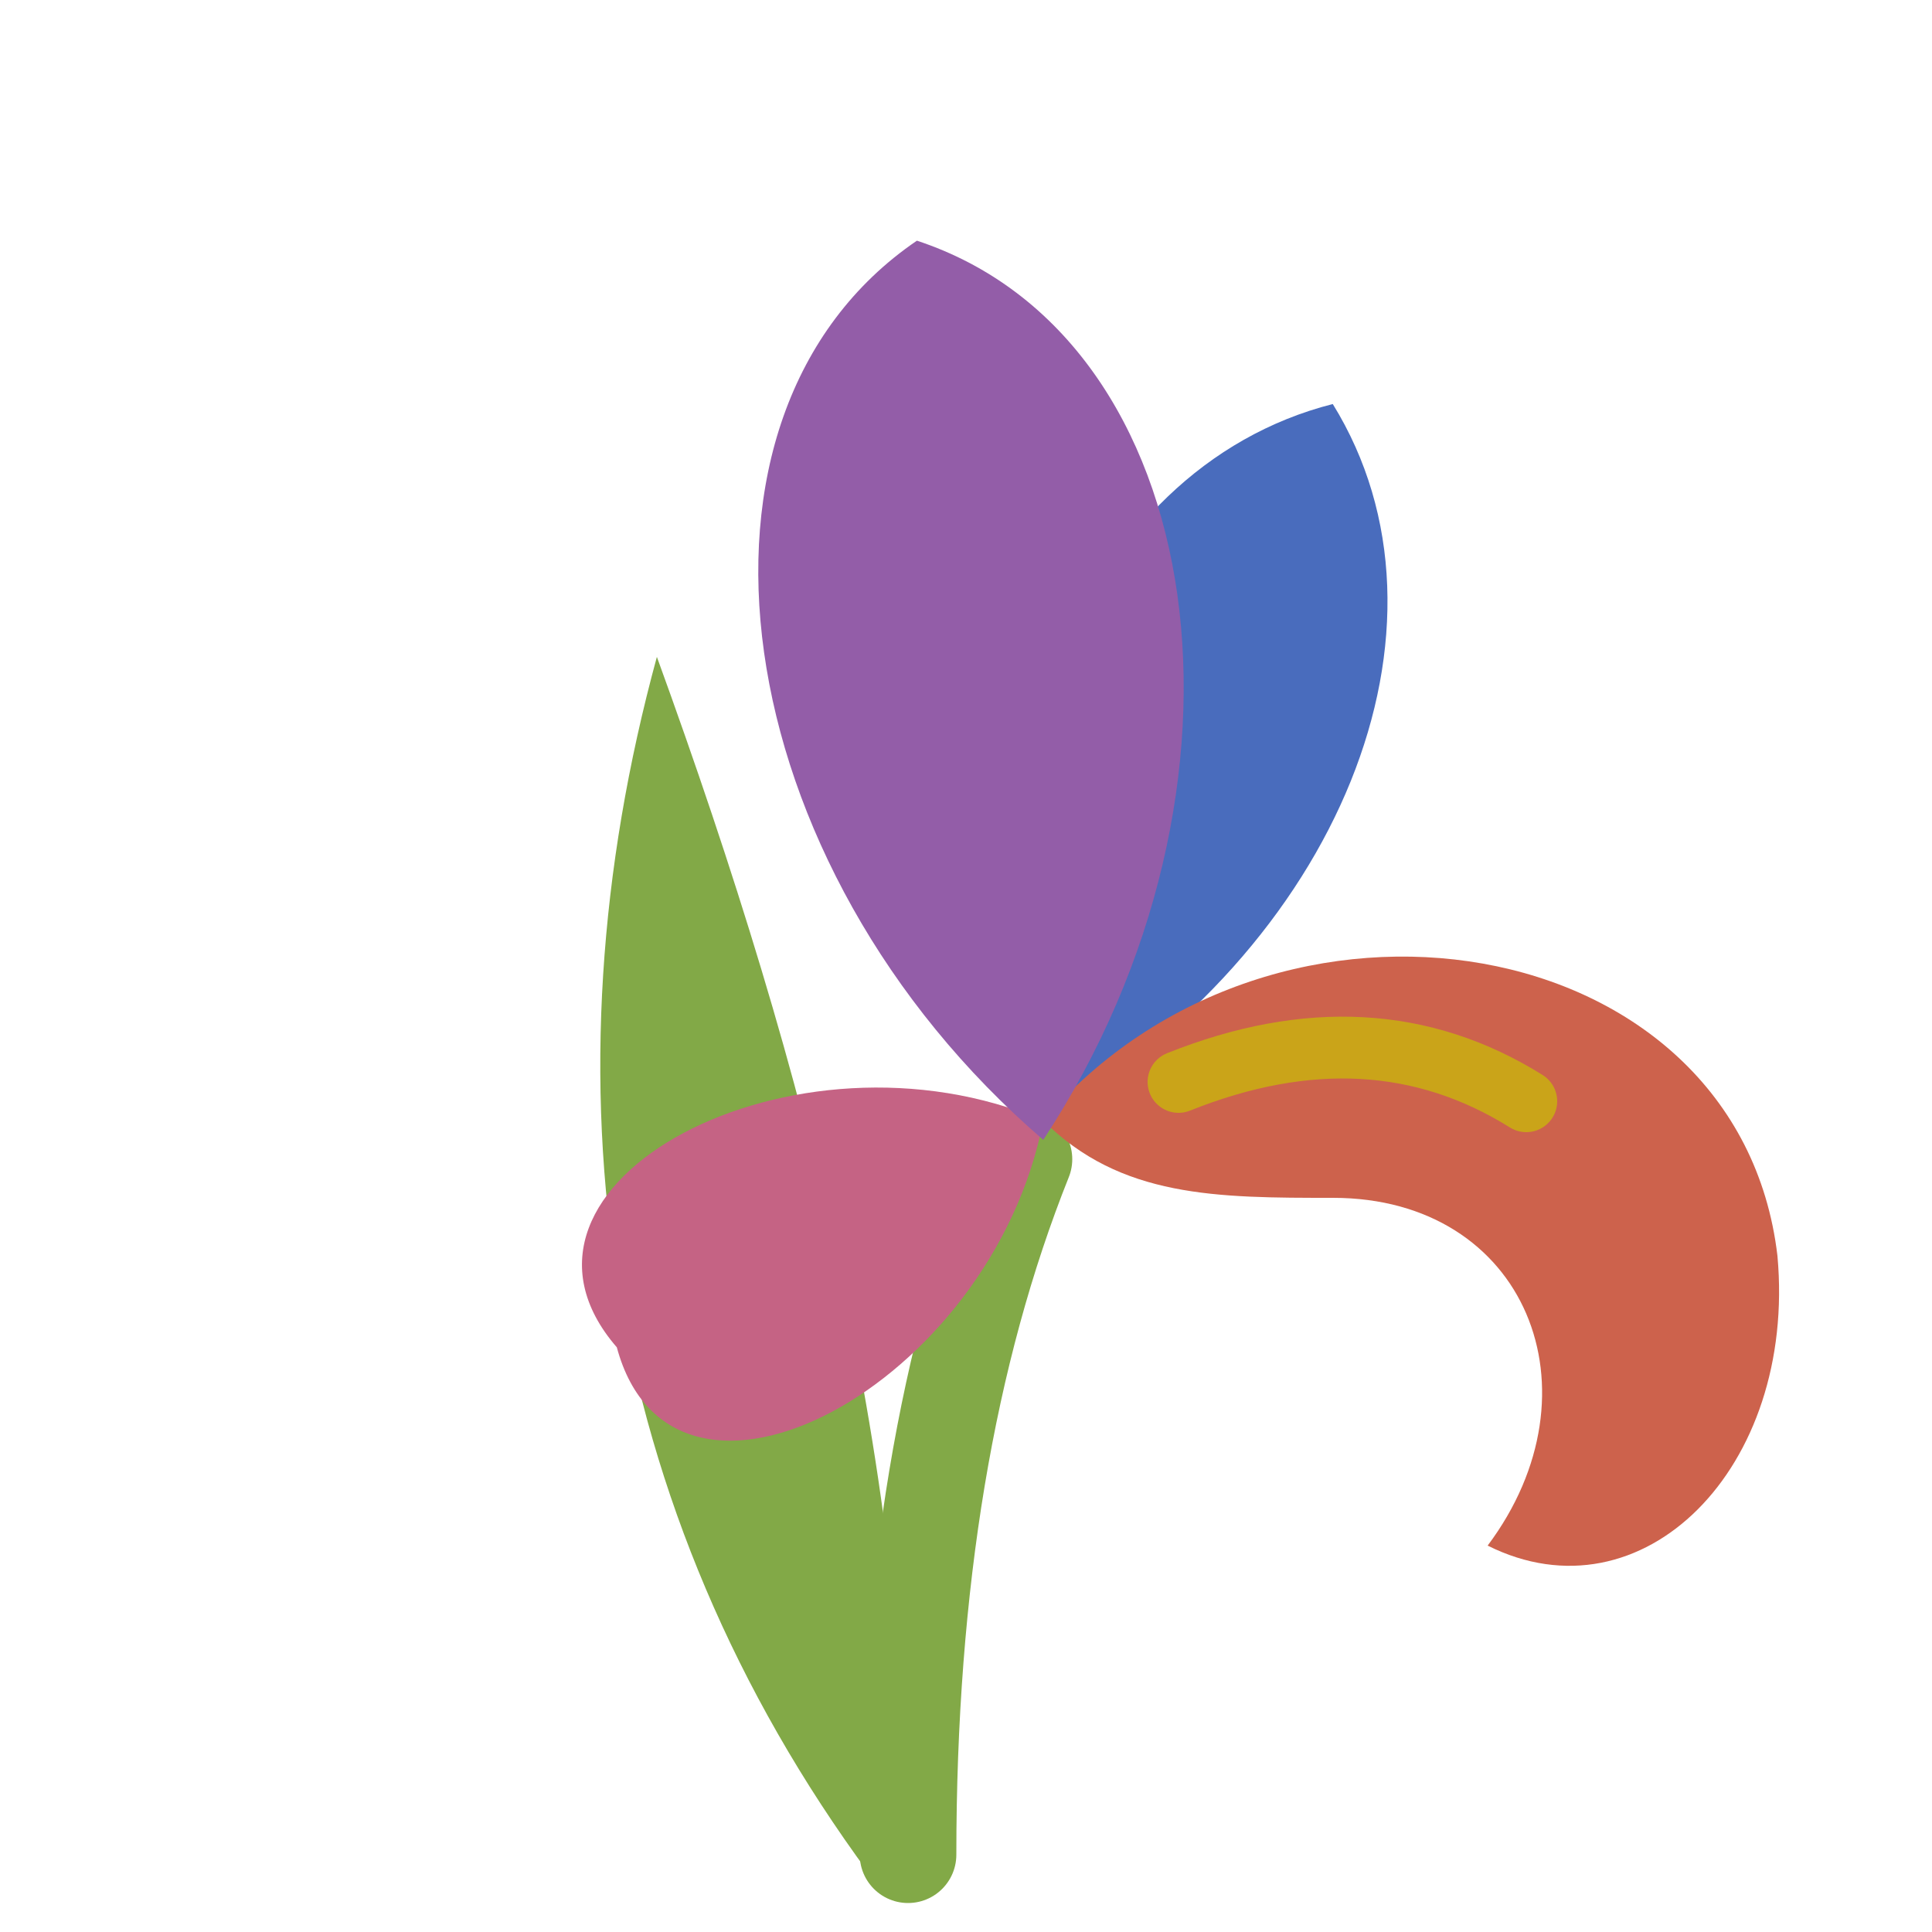
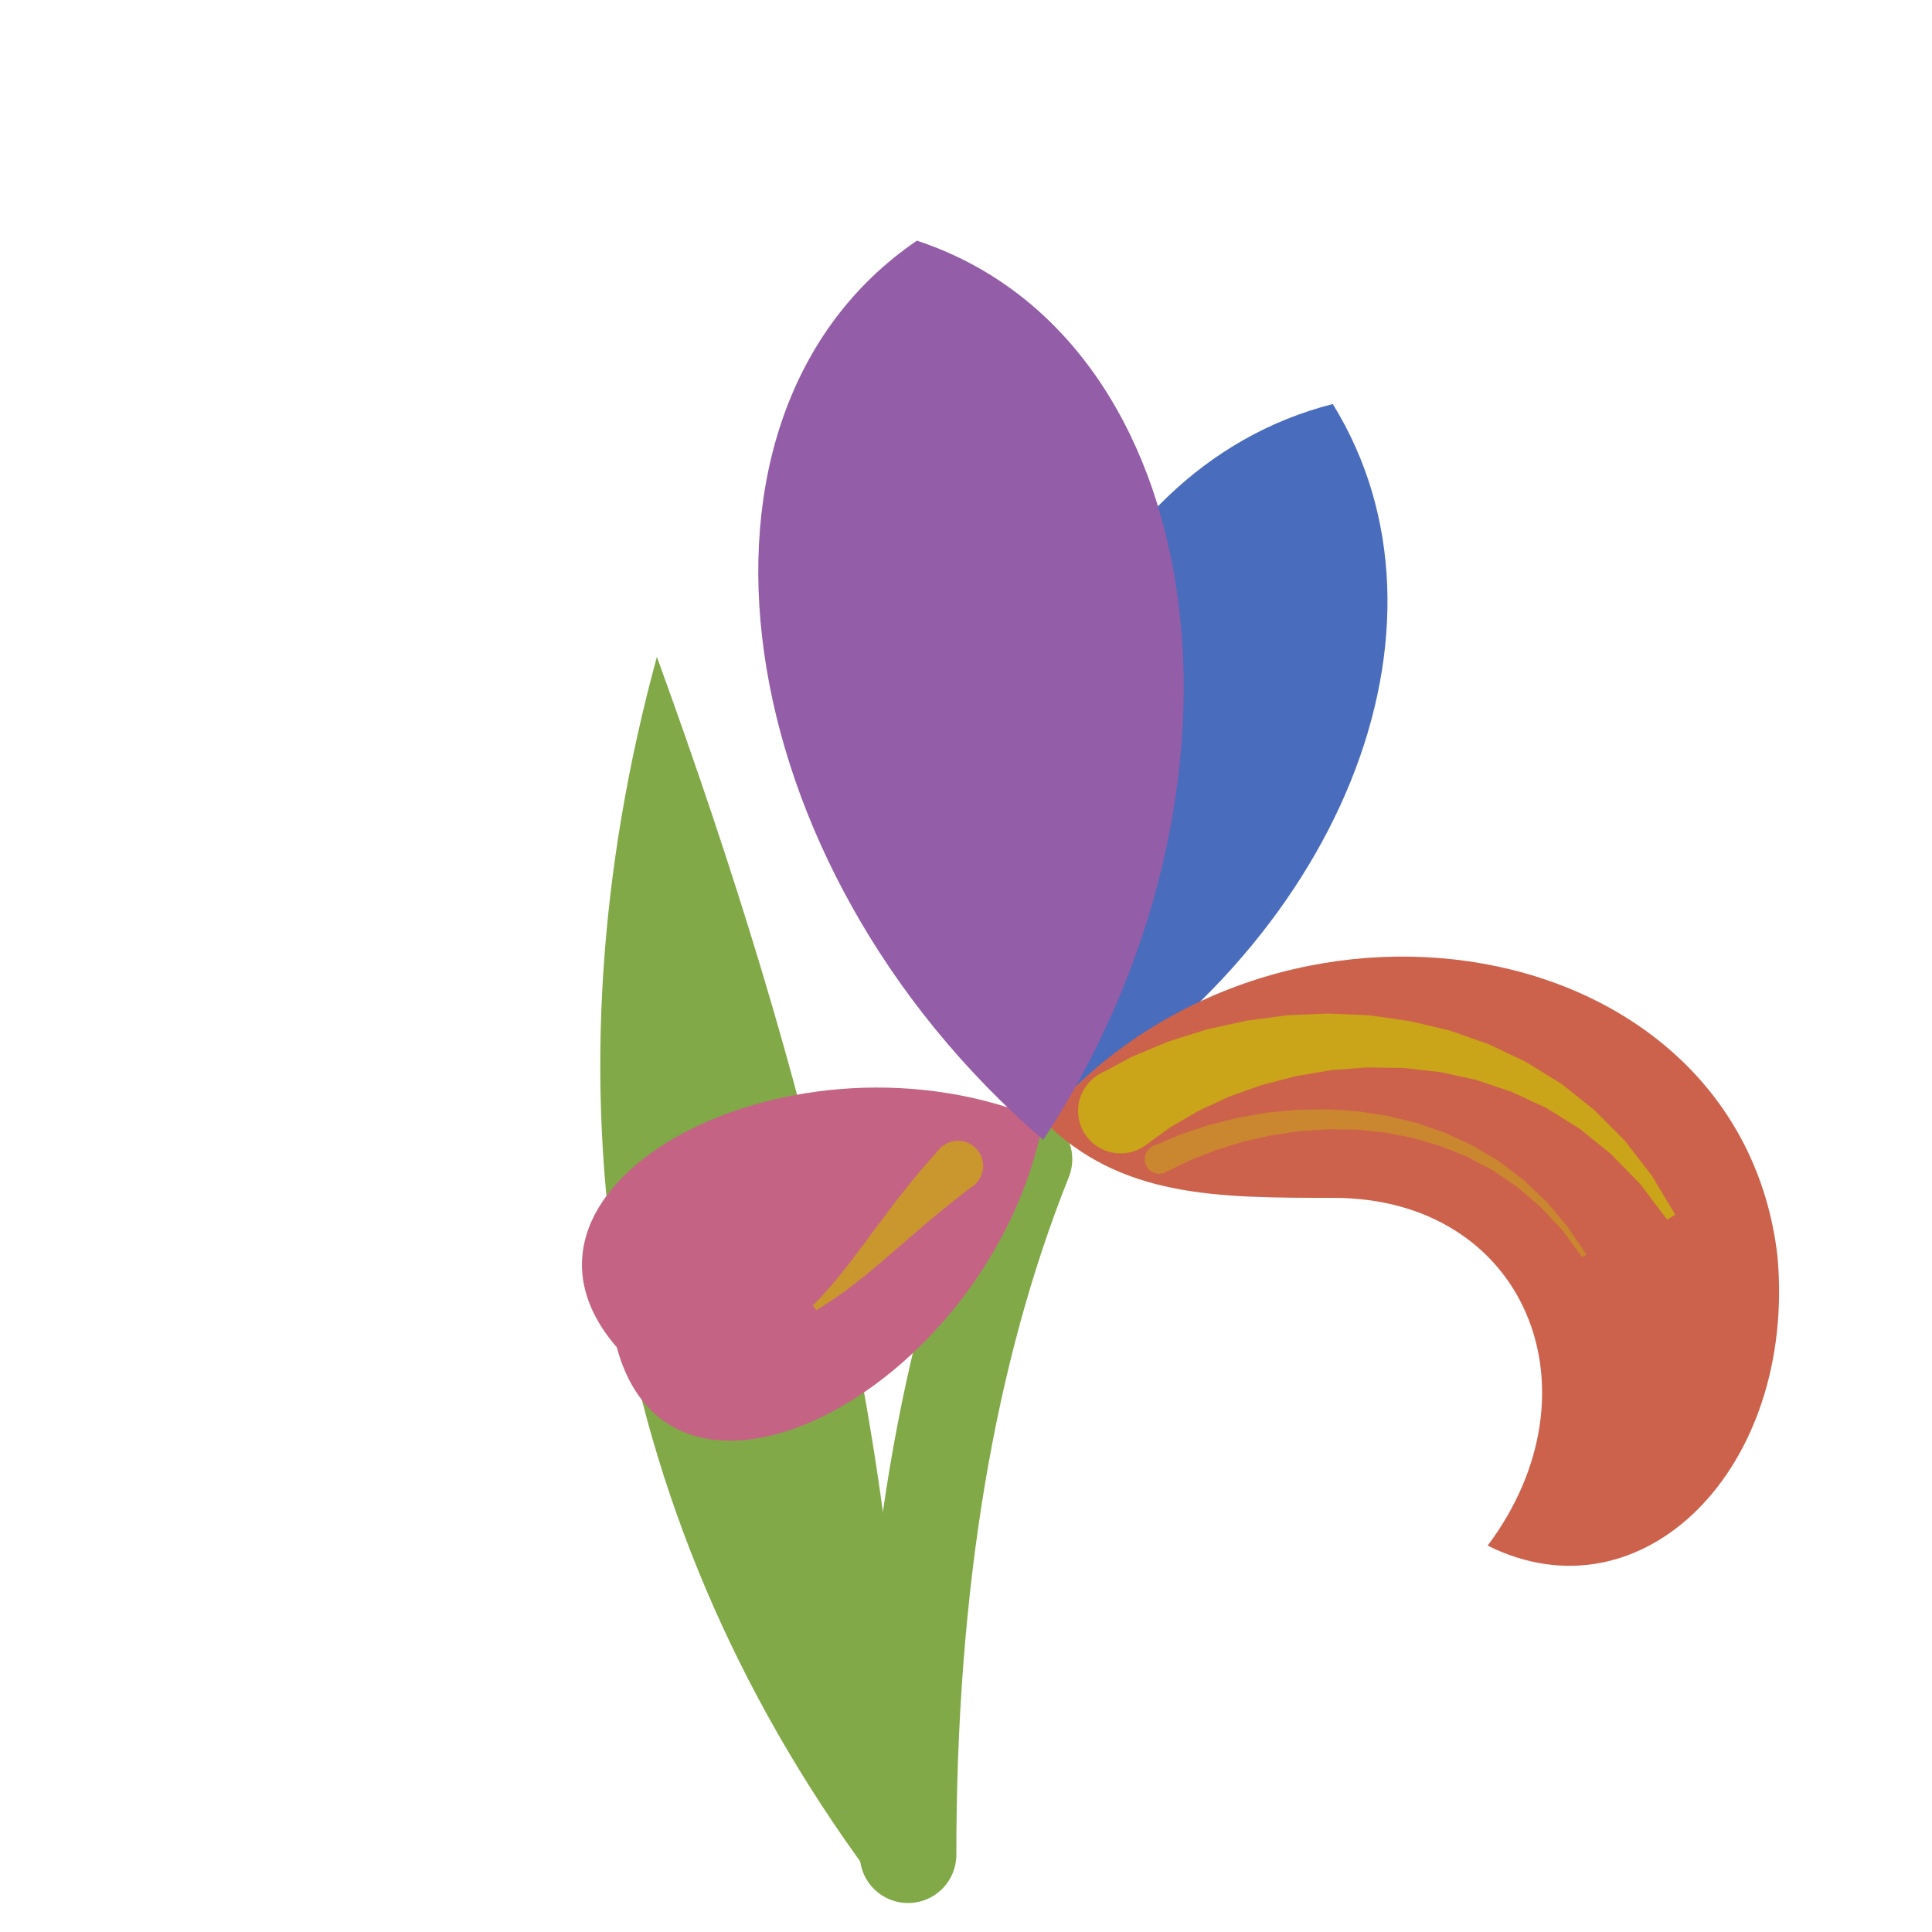
<svg xmlns="http://www.w3.org/2000/svg" viewBox="0 0 100 100">
  <path d="M45 97 C31 78 28 56 34 34 C42 56 47 76 47 97 Z" fill="#82A947" />
  <path d="M47 96 C47 82 49 70 53 60" fill="none" stroke="#82A947" stroke-width="5" stroke-linecap="round" />
  <g transform="translate(54 58) rotate(-118)">
    <path d="M0 0 C-10.9 -8.8 -10.9 -27.5 0 -25 C10.9 -27.5 10.9 -8.8 0 0 Z" fill="#C56384" />
+     <g fill="#CAA419" opacity="0.8">
+       <path d="M1.26 -5.32 L0.99 -6.06 L0.71 -6.78 L0.43 -7.47 L0.14 -8.14 L-0.15 -8.79 L-0.44 -9.41 L-0.72 -10.02 L-1.00 -10.61 L-1.28 -11.19 L-1.54 -11.75 L-1.80 -12.31 L-2.04 -12.86 L-2.27 -13.40 L-2.48 -13.94 L-2.68 -14.48 L-2.85 -15.03 L-3.15 -14.97 L-3.11 -14.39 L-3.05 -13.80 L-2.98 -13.21 L-2.88 -12.61 L-2.77 -12.00 L-2.65 -11.39 L-2.51 -10.77 L-2.37 -10.14 L-2.23 -9.50 L-2.08 -8.85 L-1.93 -8.19 L-1.78 -7.52 L-1.64 -6.83 L-1.51 -6.13 L-1.38 -5.42 L-1.26 -4.68 Z" />
+       <circle cx="0.00" cy="-5.00" r="1.30" />
+     </g>
  </g>
  <g transform="translate(54 58) rotate(22)">
    <path d="M0 0 C-10.9 -14.0 -10.9 -32.0 0 -40 C10.9 -32.0 10.9 -14.0 0 0 Z" fill="#496CBD" />
  </g>
  <path d="M54 58 C66 44 90 48 92 65 C93 76 85 84 77 80 C83 72 79 62 69 62 C63 62 58 62 54 58 Z" fill="#CD624C" />
-   <path d="M61 56 Q71 52 79 57" fill="none" stroke="#CAA419" stroke-width="3.2" stroke-linecap="round" />
+   <g fill="#CAA419">
+     <path d="M59.23 59.32 L60.57 58.35 L62.03 57.50 L63.62 56.76 L65.31 56.16 L67.08 55.70 L68.90 55.39 L70.77 55.25 L72.66 55.28 L74.54 55.49 L76.42 55.90 L78.25 56.52 L80.04 57.35 L81.76 58.42 L83.38 59.73 L84.90 61.29 L86.29 63.13 L86.71 62.87 L85.49 60.84 L84.09 59.03 L82.53 57.46 L80.82 56.10 L78.99 54.97 L77.06 54.05 L75.04 53.34 L72.97 52.85 L70.86 52.55 L68.74 52.46 L66.62 52.55 L64.52 52.83 L62.47 53.28 L60.47 53.91 L58.56 54.71 L56.77 55.68 Z" />
+     <circle cx="58.00" cy="57.50" r="2.20" />
+   </g>
+   <g fill="#CAA419" opacity="0.55">
+     <path d="M60.33 60.67 L61.61 60.05 L62.96 59.52 L64.35 59.09 L65.78 58.77 L67.24 58.55 L68.72 58.45 L70.20 58.47 L71.68 58.62 L73.13 58.90 L74.56 59.32 L75.95 59.88 L77.29 60.59 L78.56 61.46 L79.76 62.49 L80.88 63.69 L81.89 65.07 L82.11 64.93 L81.13 63.49 L80.05 62.20 L78.86 61.08 L77.59 60.11 L76.23 59.30 L74.81 58.64 L73.34 58.13 L71.82 57.76 L70.28 57.52 L68.72 57.42 L67.15 57.44 L65.59 57.59 L64.05 57.86 L62.54 58.24 L61.08 58.73 L59.67 59.33 Z" />
+     <circle cx="60.00" cy="60.00" r="0.75" />
+   </g>
  <g transform="translate(54 59) rotate(-8)">
    <path d="M0 0 C-14.4 -16.4 -14.4 -39.9 0 -47 C14.4 -39.9 14.4 -16.4 0 0 Z" fill="#935DA8" />
  </g>
</svg>
